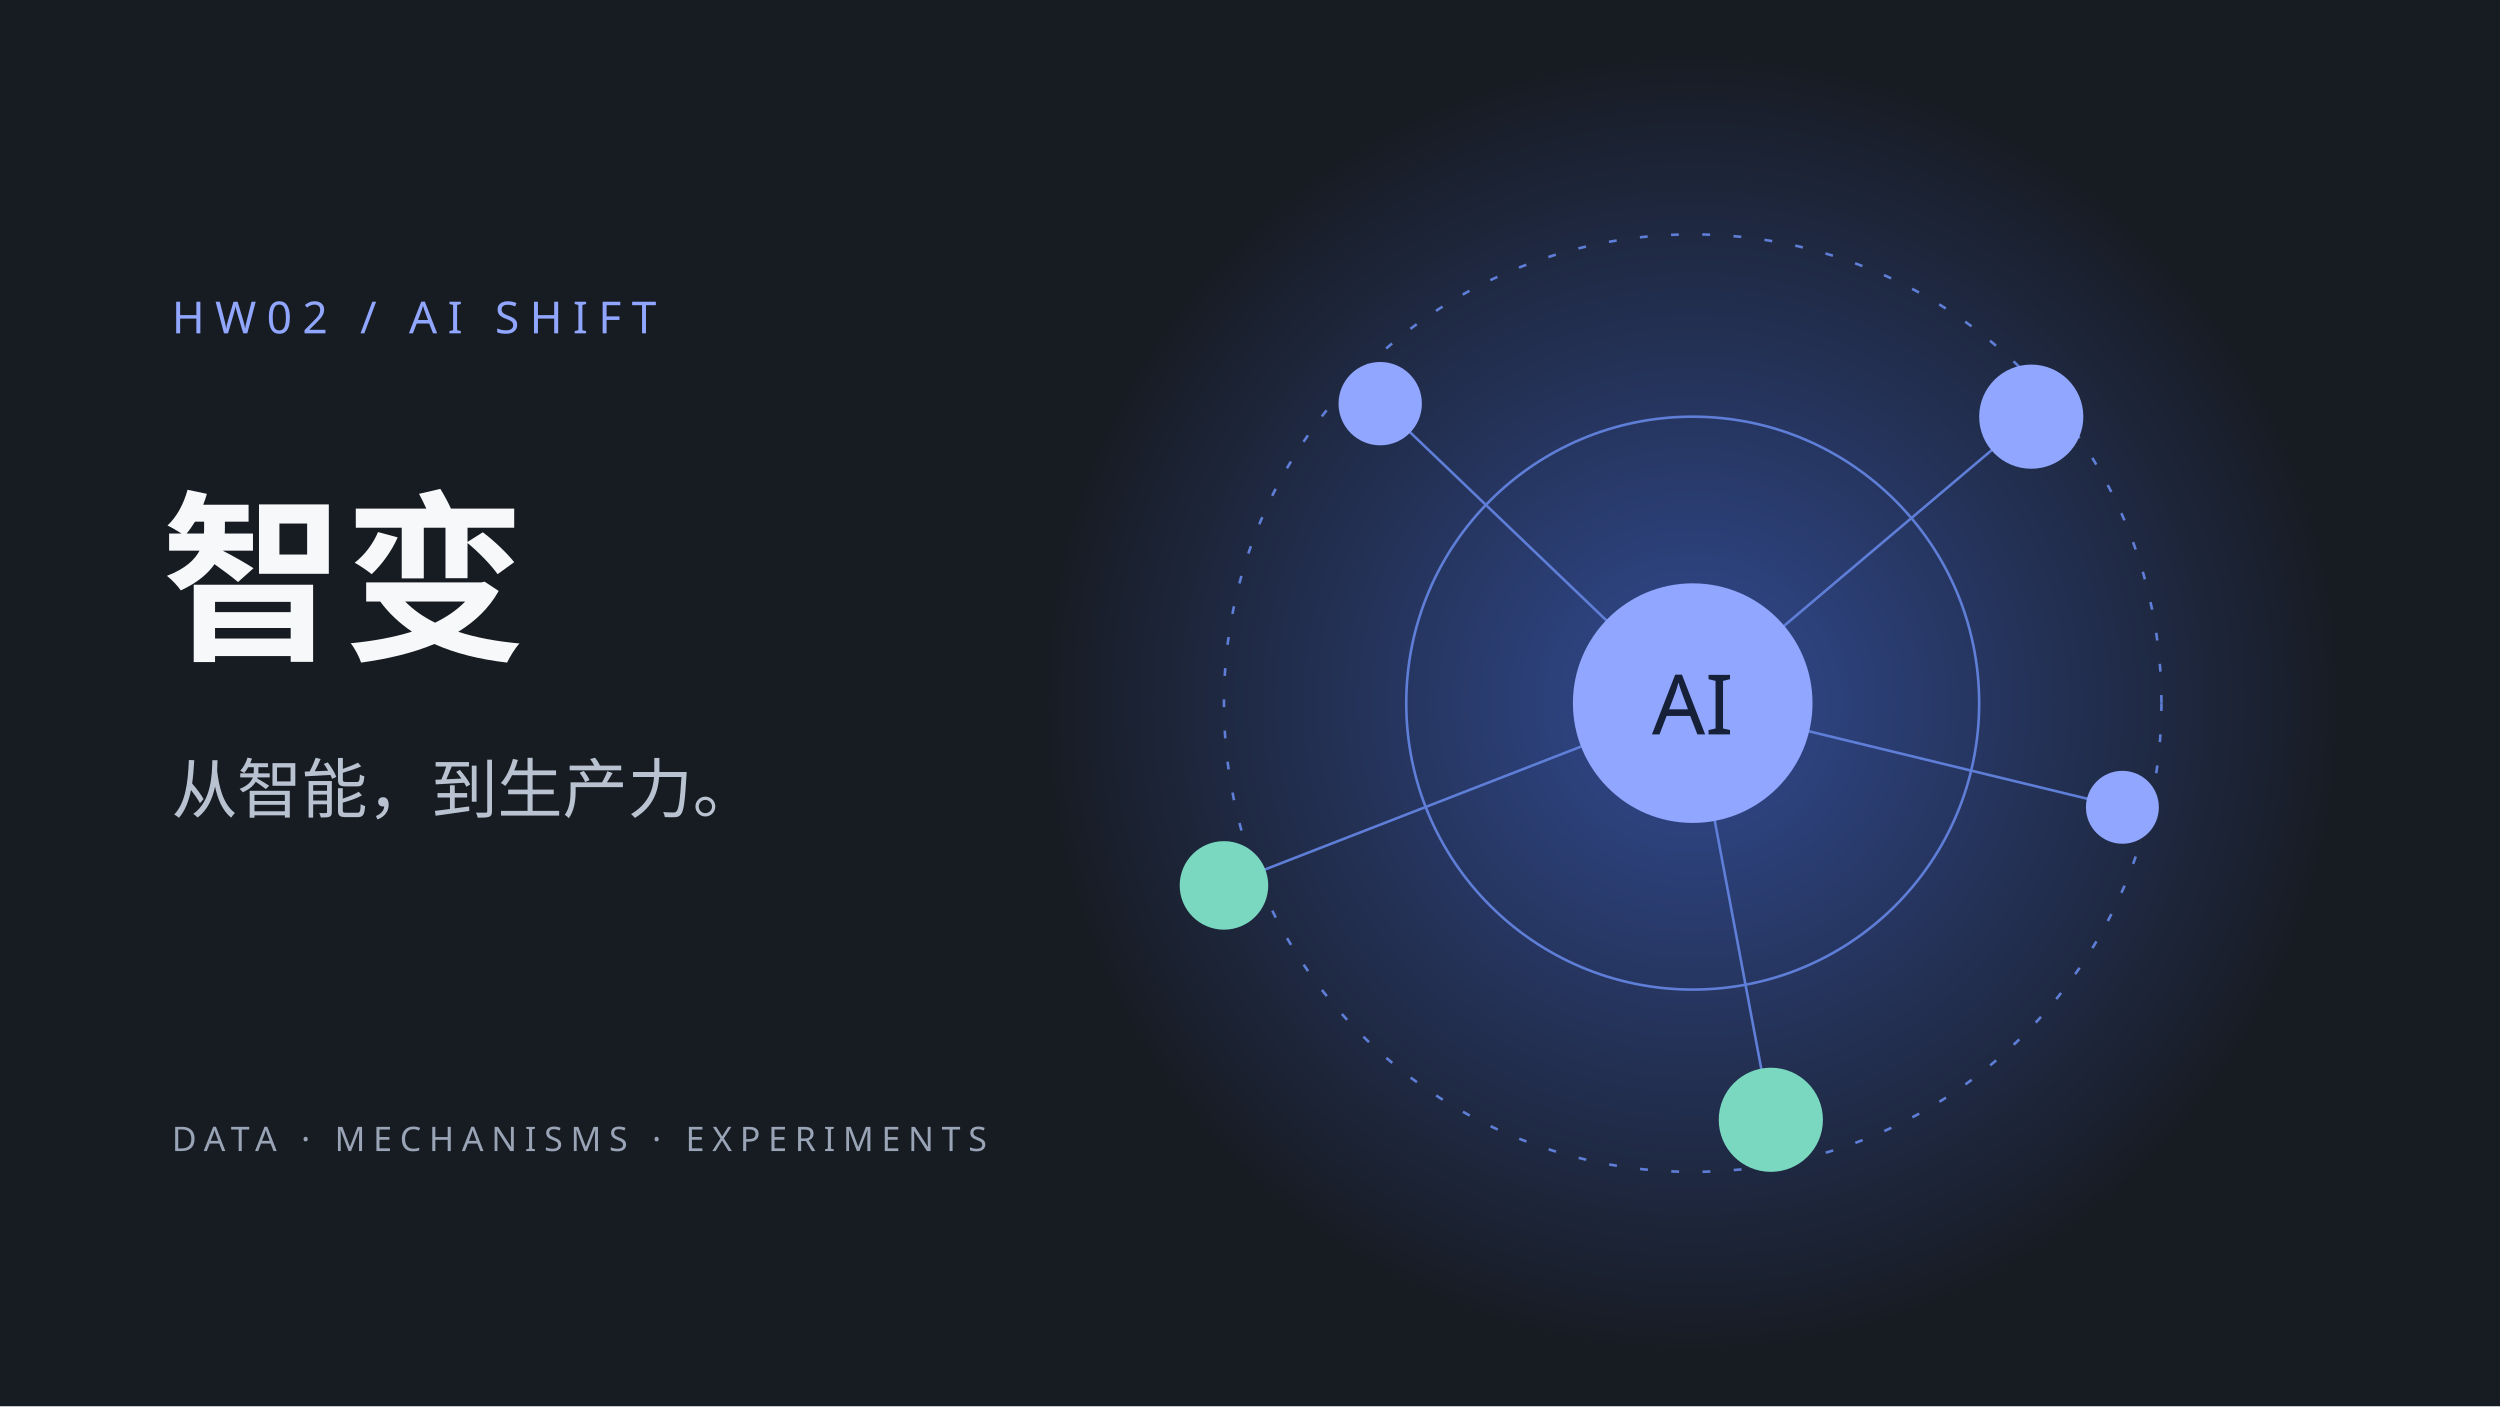
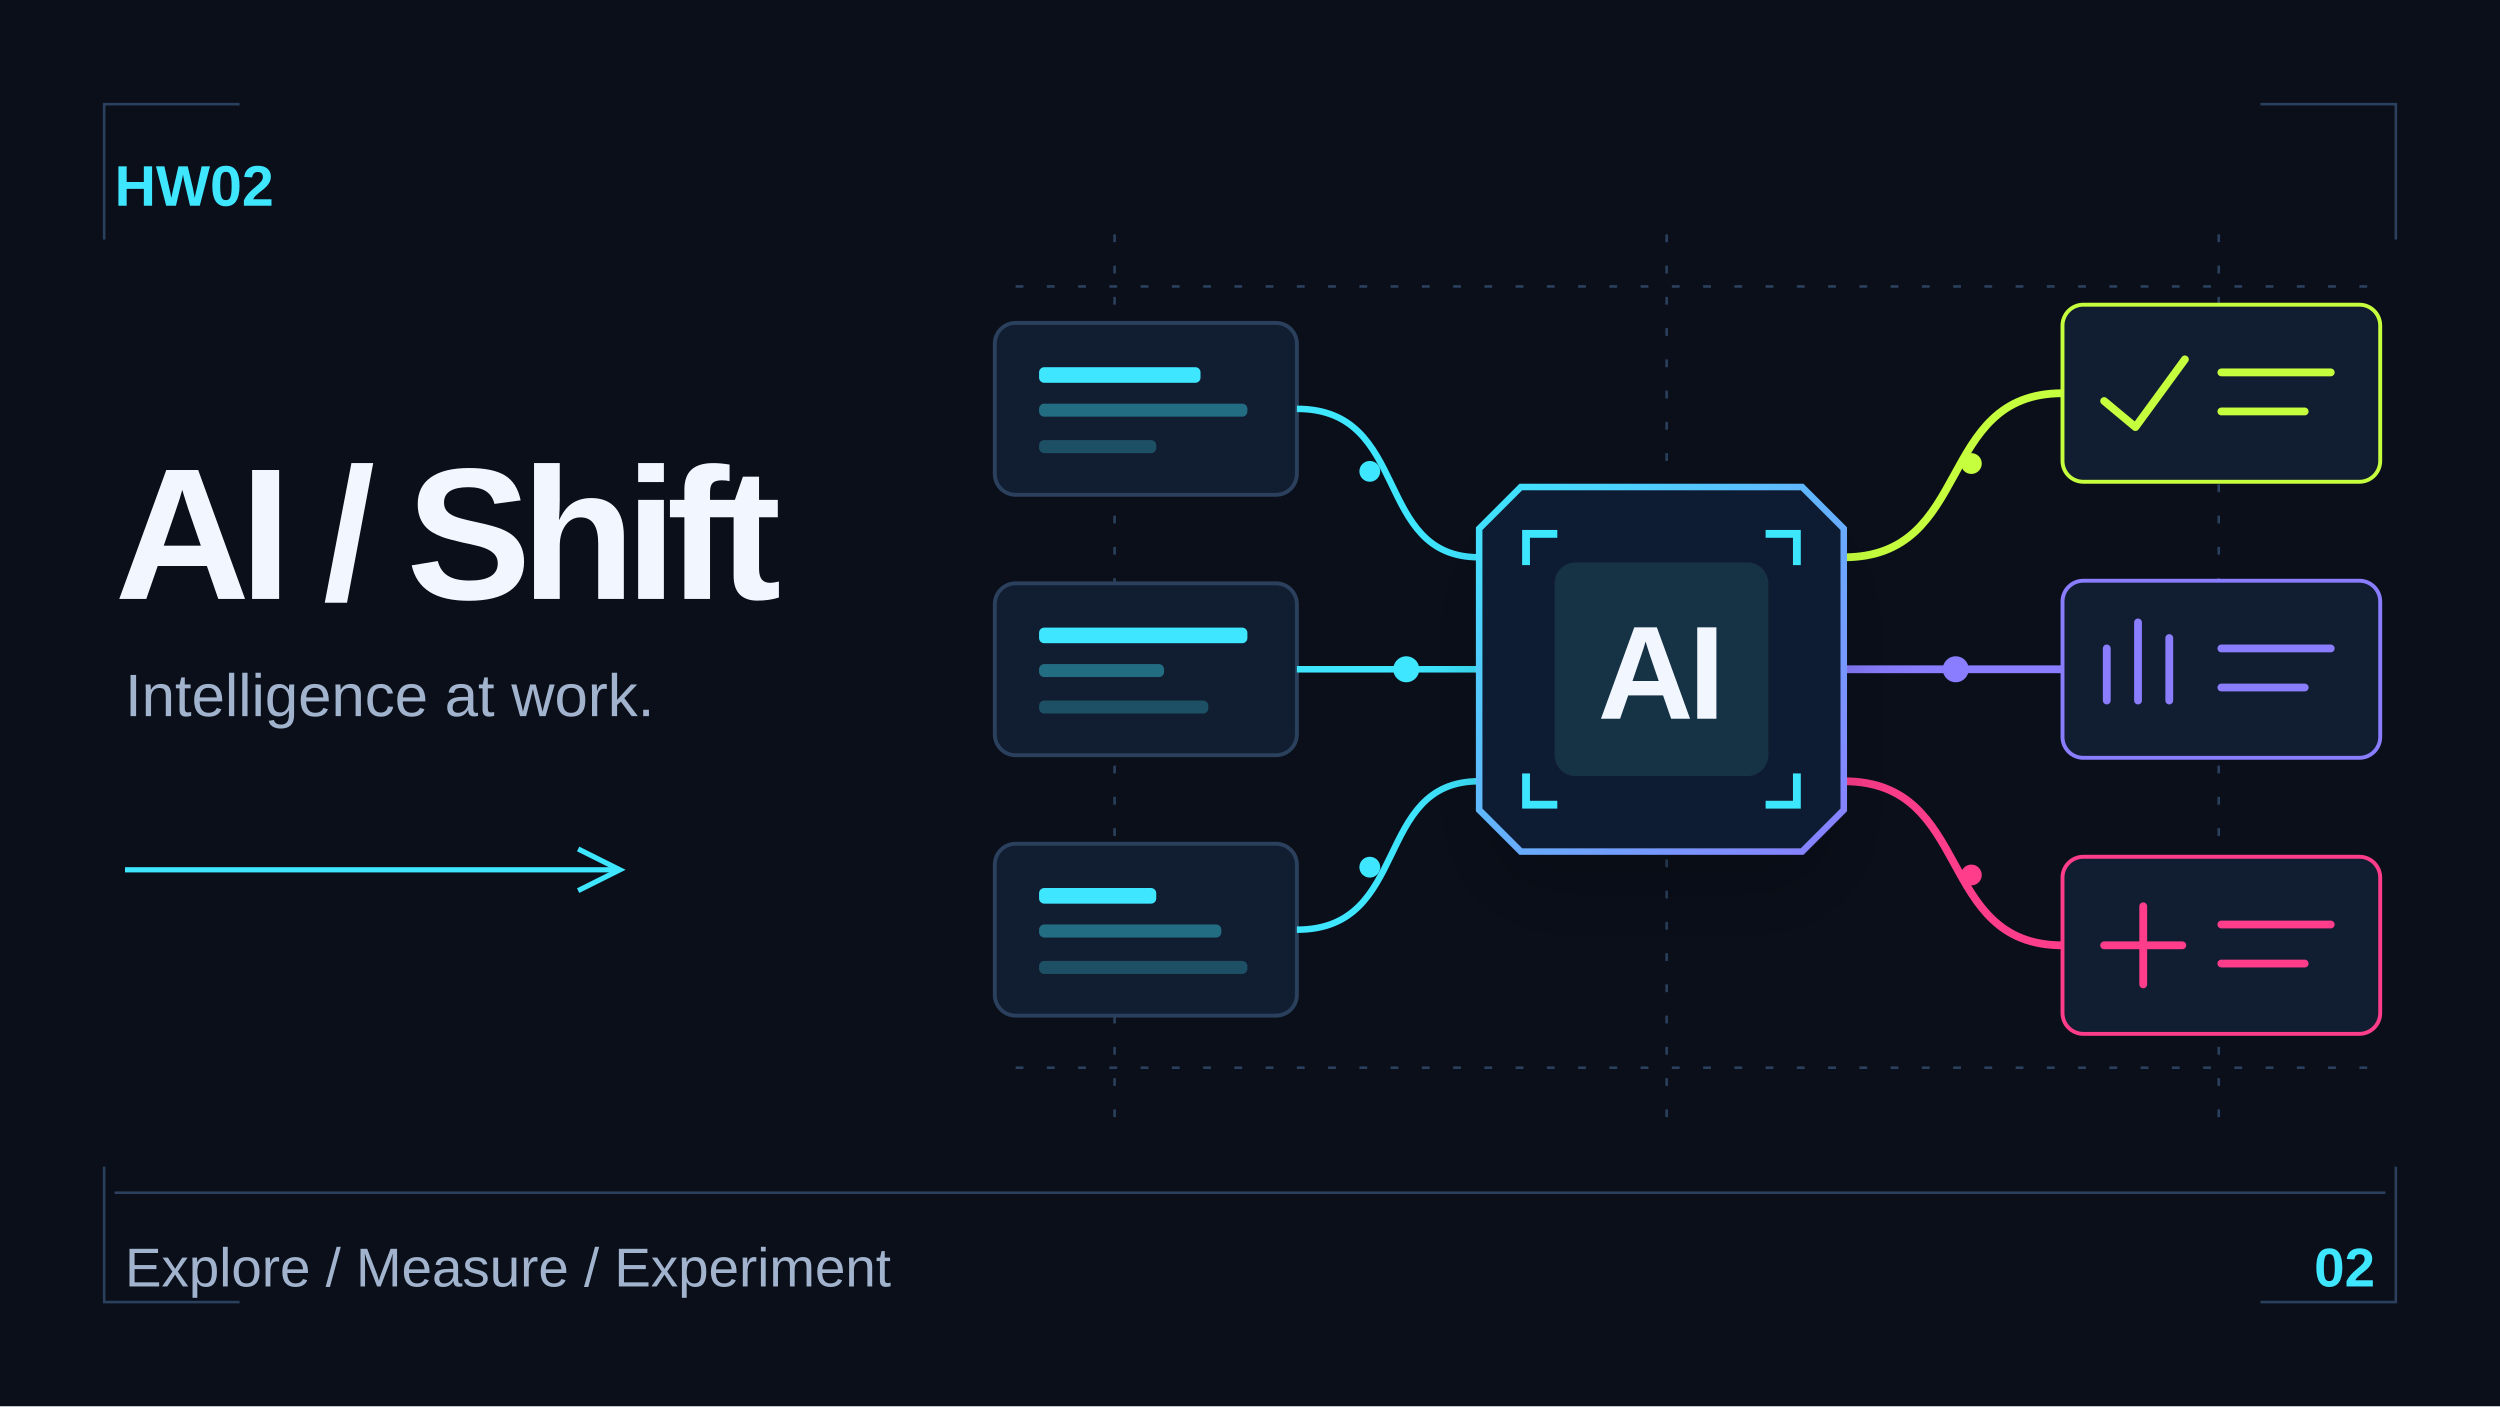
- <svg xmlns="http://www.w3.org/2000/svg" width="960" height="540" viewBox="0 0 960 540">
+ <svg xmlns="http://www.w3.org/2000/svg" width="960" height="540" viewBox="0 0 960 540" role="img" aria-labelledby="title">
  <defs>
-     <radialGradient id="g">
-       <stop stop-color="#324b92" />
-       <stop offset="1" stop-color="#171b22" />
-     </radialGradient>
+     <linearGradient id="edge" x1="0" y1="0" x2="1" y2="1">
+       <stop stop-color="#3ee6ff" />
+       <stop offset="1" stop-color="#8a7dff" />
+     </linearGradient>
+     <filter id="shadow" x="-30%" y="-30%" width="160%" height="180%">
+       <feDropShadow dx="0" dy="18" stdDeviation="16" flood-color="#000000" flood-opacity=".18" />
+     </filter>
  </defs>
-   <rect width="960" height="540" fill="#171b22" />
-   <circle cx="650" cy="270" r="250" fill="url(#g)" />
-   <g stroke="#5f7ed8" fill="none">
-     <circle cx="650" cy="270" r="180" stroke-dasharray="3 9" />
-     <circle cx="650" cy="270" r="110" />
-     <path d="M650 270 530 155M650 270 780 160M650 270 815 310M650 270 680 430M650 270 470 340" />
+   <rect width="960" height="540" fill="#0a0f1a" />
+   <g fill="none" stroke="#2a405c" stroke-width="1">
+     <path d="M40 92V40H92M868 40H920V92M40 448V500H92M868 500H920V448" />
+     <path d="M44 458H916" />
  </g>
-   <g fill="#91a7ff">
-     <circle cx="650" cy="270" r="46" />
-     <circle cx="530" cy="155" r="16" />
-     <circle cx="780" cy="160" r="20" />
-     <circle cx="815" cy="310" r="14" />
-   </g>
-   <g fill="#79d8bf">
-     <circle cx="680" cy="430" r="20" />
-     <circle cx="470" cy="340" r="17" />
-   </g>
-   <g font-family="sans-serif">
-     <text x="650" y="282" text-anchor="middle" fill="#172039" font-size="32">AI</text>
-     <text x="66" y="128" fill="#91a7ff" font-size="17" letter-spacing="4">HW02 / AI SHIFT</text>
-     <text x="62" y="248" fill="#f6f8fa" font-size="70" font-weight="700">智变</text>
-     <text x="66" y="312" fill="#b9c2d0" font-size="25">从智能，到生产力。</text>
-     <text x="66" y="442" fill="#99a5b7" font-size="13" letter-spacing="3">DATA · MECHANISMS · EXPERIMENTS</text>
+   <g font-family="'Avenir Next','Segoe UI',Arial,sans-serif">
+     <text x="44" y="79" fill="#3ee6ff" font-size="22" font-weight="700">HW02</text>
+     <text x="44" y="230" fill="#f2f7ff" font-size="72" font-weight="800" letter-spacing="-4">AI / Shift</text>
+     <text x="48" y="275" fill="#a2b4cd" font-size="23">Intelligence at work.</text>
+     <g stroke="#3ee6ff" fill="none" stroke-width="2">
+       <path d="M48 334H238" />
+       <path d="M222 326L238 334L222 342" />
+     </g>
+     <g stroke="#2a405c" fill="none" stroke-width="1">
+       <path d="M390 110H914M390 410H914M428 90V430M640 90V430M852 90V430" stroke-dasharray="3 9" />
+     </g>
+     <g fill="#111d31" stroke="#2a405c" stroke-width="1.5">
+       <rect x="382" y="124" width="116" height="66" rx="8" />
+       <rect x="382" y="224" width="116" height="66" rx="8" />
+       <rect x="382" y="324" width="116" height="66" rx="8" />
+     </g>
+     <g fill="#3ee6ff">
+       <rect x="399" y="141" width="62" height="6" rx="2" />
+       <rect x="399" y="155" width="80" height="5" rx="2" opacity=".4" />
+       <rect x="399" y="169" width="45" height="5" rx="2" opacity=".25" />
+       <rect x="399" y="241" width="80" height="6" rx="2" />
+       <rect x="399" y="255" width="48" height="5" rx="2" opacity=".4" />
+       <rect x="399" y="269" width="65" height="5" rx="2" opacity=".25" />
+       <rect x="399" y="341" width="45" height="6" rx="2" />
+       <rect x="399" y="355" width="70" height="5" rx="2" opacity=".4" />
+       <rect x="399" y="369" width="80" height="5" rx="2" opacity=".25" />
+     </g>
+     <g fill="none" stroke="#3ee6ff" stroke-width="2.5">
+       <path d="M498 157C542 157 527 214 568 214M498 257H568M498 357C542 357 527 300 568 300" />
+     </g>
+     <g fill="none" stroke-width="3">
+       <path d="M708 214C758 214 743 151 792 151" stroke="#c6ff3d" />
+       <path d="M708 257H792" stroke="#8a7dff" />
+       <path d="M708 300C758 300 743 363 792 363" stroke="#ff3d8b" />
+     </g>
+     <g transform="translate(568 187)" filter="url(#shadow)">
+       <path d="M0 16L16 0H124L140 16V124L124 140H16L0 124Z" fill="#111d31" stroke="url(#edge)" stroke-width="2.5" />
+       <path d="M18 30V18H30M110 18H122V30M18 110V122H30M110 122H122V110" fill="none" stroke="#3ee6ff" stroke-width="3" />
+       <rect x="29" y="29" width="82" height="82" rx="8" fill="#3ee6ff" fill-opacity=".1" />
+       <text x="70" y="89" text-anchor="middle" fill="#f2f7ff" font-size="51" font-weight="800" letter-spacing="-2">AI</text>
+     </g>
+     <g fill="#111d31" stroke-width="1.5">
+       <rect x="792" y="117" width="122" height="68" rx="8" stroke="#c6ff3d" />
+       <rect x="792" y="223" width="122" height="68" rx="8" stroke="#8a7dff" />
+       <rect x="792" y="329" width="122" height="68" rx="8" stroke="#ff3d8b" />
+     </g>
+     <g stroke-width="3" fill="none" stroke-linecap="round" stroke-linejoin="round">
+       <path d="M808 154L820 164L839 138M853 143H895M853 158H885" stroke="#c6ff3d" />
+       <path d="M809 269V249M821 269V239M833 269V245M853 249H895M853 264H885" stroke="#8a7dff" />
+       <path d="M808 363H838M823 348V378M853 355H895M853 370H885" stroke="#ff3d8b" />
+     </g>
+     <g fill="#3ee6ff">
+       <circle cx="540" cy="257" r="5" />
+       <circle cx="526" cy="181" r="4" />
+       <circle cx="526" cy="333" r="4" />
+     </g>
+     <g fill="#c6ff3d">
+       <circle cx="757" cy="178" r="4" />
+     </g>
+     <g fill="#8a7dff">
+       <circle cx="751" cy="257" r="5" />
+     </g>
+     <g fill="#ff3d8b">
+       <circle cx="757" cy="336" r="4" />
+     </g>
+     <text x="48" y="494" fill="#a2b4cd" font-size="21">Explore / Measure / Experiment</text>
+     <text x="912" y="494" text-anchor="end" fill="#3ee6ff" font-size="21" font-weight="700">02</text>
  </g>
</svg>
